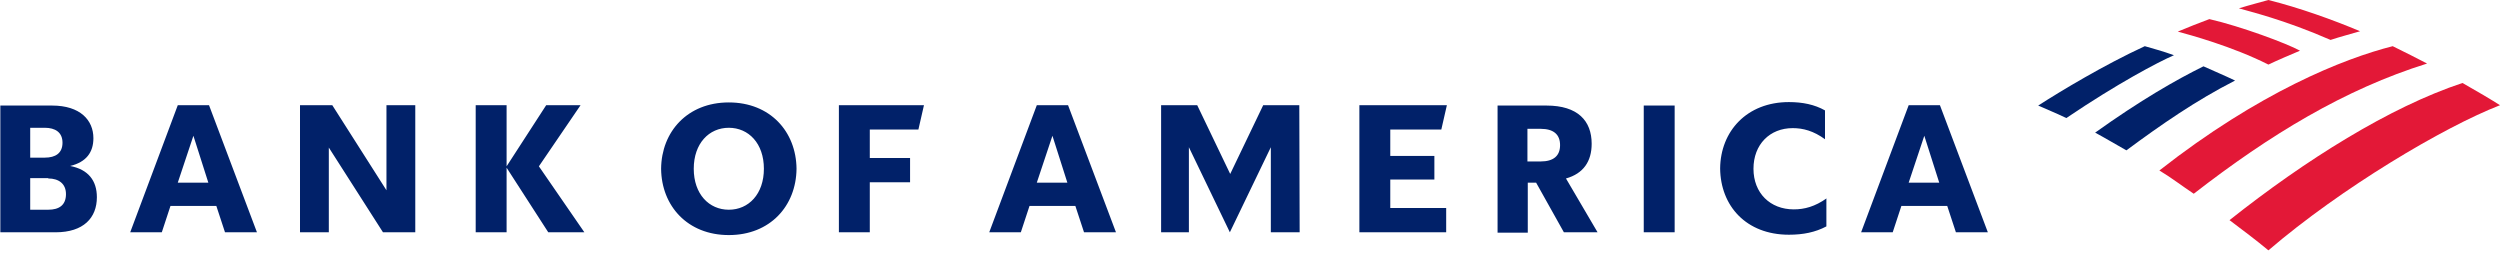
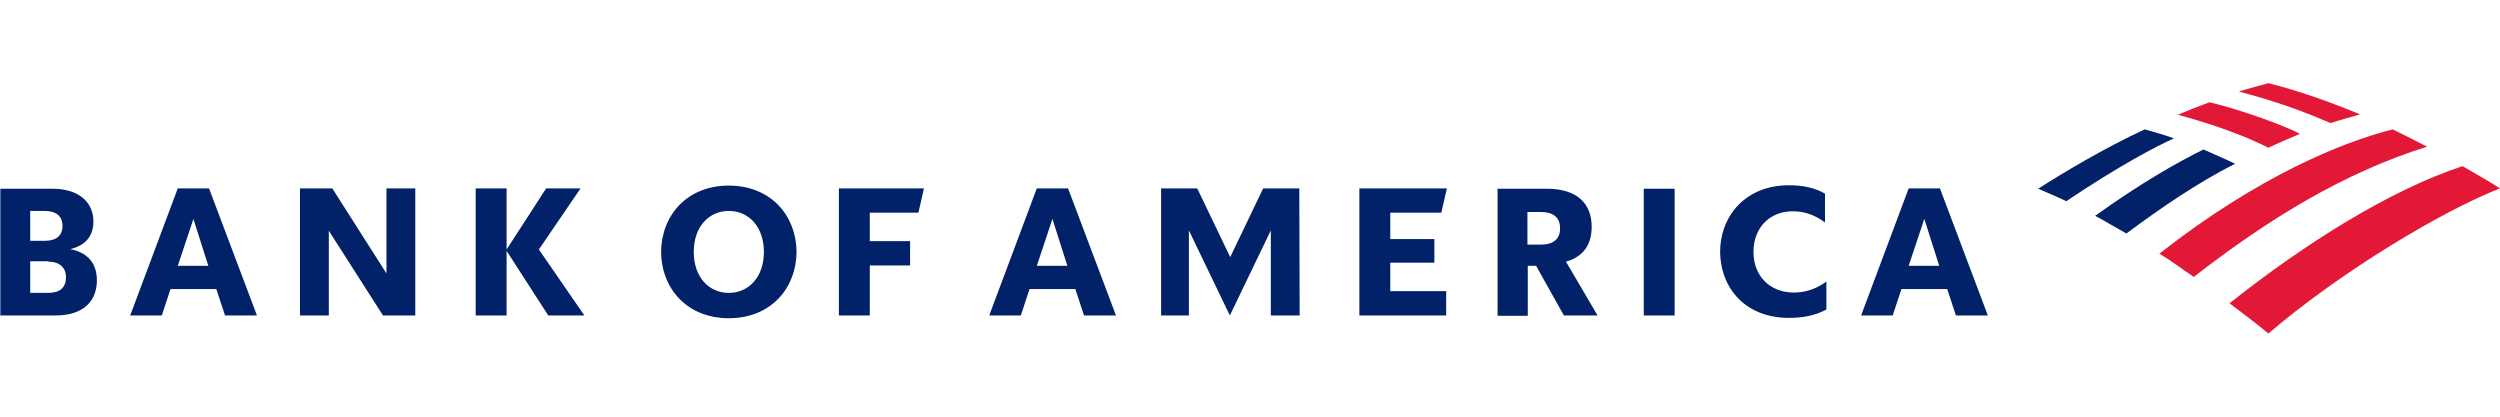
- <svg xmlns="http://www.w3.org/2000/svg" width="720" height="73">
-   <g fill="none">
-     <path d="M653.3 72.1c21-18 50.5-35.5 66.7-41.8-2.5-1.6-6.4-3.9-10.8-6.4-20.9 6.9-45.3 22.2-67.1 39.5 3.7 2.8 7.6 5.7 11.2 8.7z" fill="#E31837" />
-     <path d="M643.7 23.2c-3.1-1.5-6.5-2.9-9.1-4.1-7.9 3.9-18.2 9.8-31.2 19.1 2.8 1.5 5.8 3.3 9 5.1 10-7.4 20.1-14.4 31.3-20.1z" fill="#012169" />
-     <path d="M662.4 14.6c-3.8-2.1-17-7-26.1-9.1-2.7 1-6.5 2.5-9.1 3.6 3.3.9 15.6 4.2 26.1 9.5 2.7-1.3 6.5-2.9 9.1-4z" fill="#E31837" />
-     <path d="M617.7 13.3c-11.7 5.4-24 12.8-30.7 17.1 2.4 1.1 4.8 2 8.1 3.6 14.8-10 26.4-16.1 31-18.1-3.3-1.2-6.4-2-8.4-2.6z" fill="#012169" />
-     <path d="M671.2 11.5c2.7-.9 5.8-1.7 8.5-2.5-7.8-3.3-17.6-6.8-26.4-9-1.4.4-5.6 1.5-8.5 2.4 3 .9 12.9 3.2 26.4 9.1zm-49.3 37.6c3.2 1.9 6.6 4.5 9.9 6.7 21.9-17 43.5-30.1 67.2-37.5-3.3-1.7-6.2-3.2-9.9-5-14.2 3.6-38.5 13.3-67.2 35.8z" fill="#E31837" />
-     <path d="M0 66.9h16c8.1 0 11.9-4.2 11.9-10.1 0-4.8-2.5-8-7.7-9 4.6-1.1 6.7-3.9 6.7-8 0-5.2-3.8-9.4-11.9-9.4H.1v36.5H0zm13.9-15.5c3 0 5.1 1.5 5.1 4.5 0 3.2-2 4.5-5.1 4.5H8.7v-9.1h5.2v.1zm-1-14.6c3 0 5.1 1.3 5.1 4.3s-2 4.3-5.1 4.3H8.7v-8.6h4.2zm47.3-6.5h-9L37.5 66.9h9.1l2.5-7.6h13.2l2.5 7.6H74L60.2 30.3zm-4.5 8.8L60 52.6h-8.8l4.5-13.5zm63.9-8.8h-8.3v24.5L95.7 30.3h-9.3v36.6h8.3V42.5l15.6 24.4h9.3V30.3zm38.3 36.6l-12-18.6v18.6H137V30.3h8.9v17.6l11.4-17.6h9.9l-12 17.6 13.1 19h-10.4zm41.9-18.3c0 7.3 4.4 11.8 10.1 11.8 5.7 0 10.1-4.5 10.1-11.8 0-7.3-4.4-11.8-10.1-11.8-5.7 0-10.1 4.5-10.1 11.8zm-9.4 0c.1-10.7 7.6-19.1 19.5-19.1s19.4 8.4 19.5 19.1c-.1 10.7-7.6 19.1-19.5 19.1s-19.4-8.4-19.5-19.1zm51.2 18.3h8.9V52.5h11.6v-7h-11.6v-8.2h14l1.6-7h-24.5v36.6zm66-36.6h-9l-13.7 36.6h9.1l2.5-7.6h13.2l2.5 7.6h9.2l-13.8-36.6zm-4.5 8.8l4.3 13.5h-8.8l4.5-13.5zm71.1-8.8h-10.4l-9.5 19.8-9.5-19.8h-10.4v36.6h8V42.4l11.8 24.5L366 42.4v24.5h8.3l-.1-36.6zm17.3 36.6h25v-7h-16.1v-8.2h12.7v-6.8h-12.7v-7.6h14.7l1.6-7h-25.2v36.6zm58.9 0h9.7L451 51.4c5-1.4 7.4-4.9 7.4-10 0-6.6-4-11-13-11h-14.1V67h8.7V52.6h2.4l8 14.3zm-6.7-29.8c3.7 0 5.6 1.6 5.6 4.7s-1.9 4.7-5.6 4.7h-3.8v-9.4h3.8zm29.7 29.8h8.9V30.4h-8.9v36.5zm52.7-9.8c-3.4 2.4-6.4 3.2-9.5 3.2-6.8 0-11.6-4.7-11.6-11.7 0-7 4.7-11.7 11.3-11.7 3 0 6 .8 9.3 3.2v-8.3c-3-1.7-6.5-2.4-10.4-2.4-12.1 0-19.7 8.4-19.8 19.1.1 10.8 7.5 19.1 19.8 19.1 4.1 0 7.6-.7 10.8-2.4v-8.1h.1zm32.6-26.8h-9L536 66.9h9.1l2.5-7.6h13.2l2.5 7.6h9.2l-13.8-36.6zm-4.5 8.8l4.3 13.5h-8.8l4.5-13.5z" fill="#012169" />
+ <svg xmlns="http://www.w3.org/2000/svg" width="100%" height="100%" viewBox="0 0 720 120" version="1.1" style="fill-rule:evenodd;clip-rule:evenodd;stroke-linejoin:round;stroke-miterlimit:2;">
+   <g>
+     <g transform="matrix(1,0,0,1,0,23.95)">
+       <path d="M653.3,72.1C674.3,54.1 703.8,36.6 720,30.3C717.5,28.7 713.6,26.4 709.2,23.9C688.3,30.8 663.9,46.1 642.1,63.4C645.8,66.2 649.7,69.1 653.3,72.1Z" style="fill:rgb(227,24,55);fill-rule:nonzero;" />
+       <path d="M643.7,23.2C640.6,21.7 637.2,20.3 634.6,19.1C626.7,23 616.4,28.9 603.4,38.2C606.2,39.7 609.2,41.5 612.4,43.3C622.4,35.9 632.5,28.9 643.7,23.2Z" style="fill:rgb(1,33,105);fill-rule:nonzero;" />
+       <path d="M662.4,14.6C658.6,12.5 645.4,7.6 636.3,5.5C633.6,6.5 629.8,8 627.2,9.1C630.5,10 642.8,13.3 653.3,18.6C656,17.3 659.8,15.7 662.4,14.6Z" style="fill:rgb(227,24,55);fill-rule:nonzero;" />
+       <path d="M617.7,13.3C606,18.7 593.7,26.1 587,30.4C589.4,31.5 591.8,32.4 595.1,34C609.9,24 621.5,17.9 626.1,15.9C622.8,14.7 619.7,13.9 617.7,13.3Z" style="fill:rgb(1,33,105);fill-rule:nonzero;" />
+       <path d="M671.2,11.5C673.9,10.6 677,9.8 679.7,9C671.9,5.7 662.1,2.2 653.3,0C651.9,0.4 647.7,1.5 644.8,2.4C647.8,3.3 657.7,5.6 671.2,11.5ZM621.9,49.1C625.1,51 628.5,53.6 631.8,55.8C653.7,38.8 675.3,25.7 699,18.3C695.7,16.6 692.8,15.1 689.1,13.3C674.9,16.9 650.6,26.6 621.9,49.1Z" style="fill:rgb(227,24,55);fill-rule:nonzero;" />
+       <path d="M0,66.9L16,66.9C24.1,66.9 27.9,62.7 27.9,56.8C27.9,52 25.4,48.8 20.2,47.8C24.8,46.7 26.9,43.9 26.9,39.8C26.9,34.6 23.1,30.4 15,30.4L0.1,30.4L0.1,66.9L0,66.9ZM13.9,51.4C16.9,51.4 19,52.9 19,55.9C19,59.1 17,60.4 13.9,60.4L8.7,60.4L8.7,51.3L13.9,51.3L13.9,51.4ZM12.9,36.8C15.9,36.8 18,38.1 18,41.1C18,44.1 16,45.4 12.9,45.4L8.7,45.4L8.7,36.8L12.9,36.8ZM60.2,30.3L51.2,30.3L37.5,66.9L46.6,66.9L49.1,59.3L62.3,59.3L64.8,66.9L74,66.9L60.2,30.3ZM55.7,39.1L60,52.6L51.2,52.6L55.7,39.1ZM119.6,30.3L111.3,30.3L111.3,54.8L95.7,30.3L86.4,30.3L86.4,66.9L94.7,66.9L94.7,42.5L110.3,66.9L119.6,66.9L119.6,30.3ZM157.9,66.9L145.9,48.3L145.9,66.9L137,66.9L137,30.3L145.9,30.3L145.9,47.9L157.3,30.3L167.2,30.3L155.2,47.9L168.3,66.9L157.9,66.9ZM199.8,48.6C199.8,55.9 204.2,60.4 209.9,60.4C215.6,60.4 220,55.9 220,48.6C220,41.3 215.6,36.8 209.9,36.8C204.2,36.8 199.8,41.3 199.8,48.6ZM190.4,48.6C190.5,37.9 198,29.5 209.9,29.5C221.8,29.5 229.3,37.9 229.4,48.6C229.3,59.3 221.8,67.7 209.9,67.7C198,67.7 190.5,59.3 190.4,48.6ZM241.6,66.9L250.5,66.9L250.5,52.5L262.1,52.5L262.1,45.5L250.5,45.5L250.5,37.3L264.5,37.3L266.1,30.3L241.6,30.3L241.6,66.9ZM307.6,30.3L298.6,30.3L284.9,66.9L294,66.9L296.5,59.3L309.7,59.3L312.2,66.9L321.4,66.9L307.6,30.3ZM303.1,39.1L307.4,52.6L298.6,52.6L303.1,39.1ZM374.2,30.3L363.8,30.3L354.3,50.1L344.8,30.3L334.4,30.3L334.4,66.9L342.4,66.9L342.4,42.4L354.2,66.9L366,42.4L366,66.9L374.3,66.9L374.2,30.3ZM391.5,66.9L416.5,66.9L416.5,59.9L400.4,59.9L400.4,51.7L413.1,51.7L413.1,44.9L400.4,44.9L400.4,37.3L415.1,37.3L416.7,30.3L391.5,30.3L391.5,66.9ZM450.4,66.9L460.1,66.9L451,51.4C456,50 458.4,46.5 458.4,41.4C458.4,34.8 454.4,30.4 445.4,30.4L431.3,30.4L431.3,67L440,67L440,52.6L442.4,52.6L450.4,66.9ZM443.7,37.1C447.4,37.1 449.3,38.7 449.3,41.8C449.3,44.9 447.4,46.5 443.7,46.5L439.9,46.5L439.9,37.1L443.7,37.1ZM473.4,66.9L482.3,66.9L482.3,30.4L473.4,30.4L473.4,66.9ZM526.1,57.1C522.7,59.5 519.7,60.3 516.6,60.3C509.8,60.3 505,55.6 505,48.6C505,41.6 509.7,36.9 516.3,36.9C519.3,36.9 522.3,37.7 525.6,40.1L525.6,31.8C522.6,30.1 519.1,29.4 515.2,29.4C503.1,29.4 495.5,37.8 495.4,48.5C495.5,59.3 502.9,67.6 515.2,67.6C519.3,67.6 522.8,66.9 526,65.2L526,57.1L526.1,57.1ZM558.7,30.3L549.7,30.3L536,66.9L545.1,66.9L547.6,59.3L560.8,59.3L563.3,66.9L572.5,66.9L558.7,30.3ZM554.2,39.1L558.5,52.6L549.7,52.6L554.2,39.1Z" style="fill:rgb(1,33,105);fill-rule:nonzero;" />
+     </g>
  </g>
</svg>
